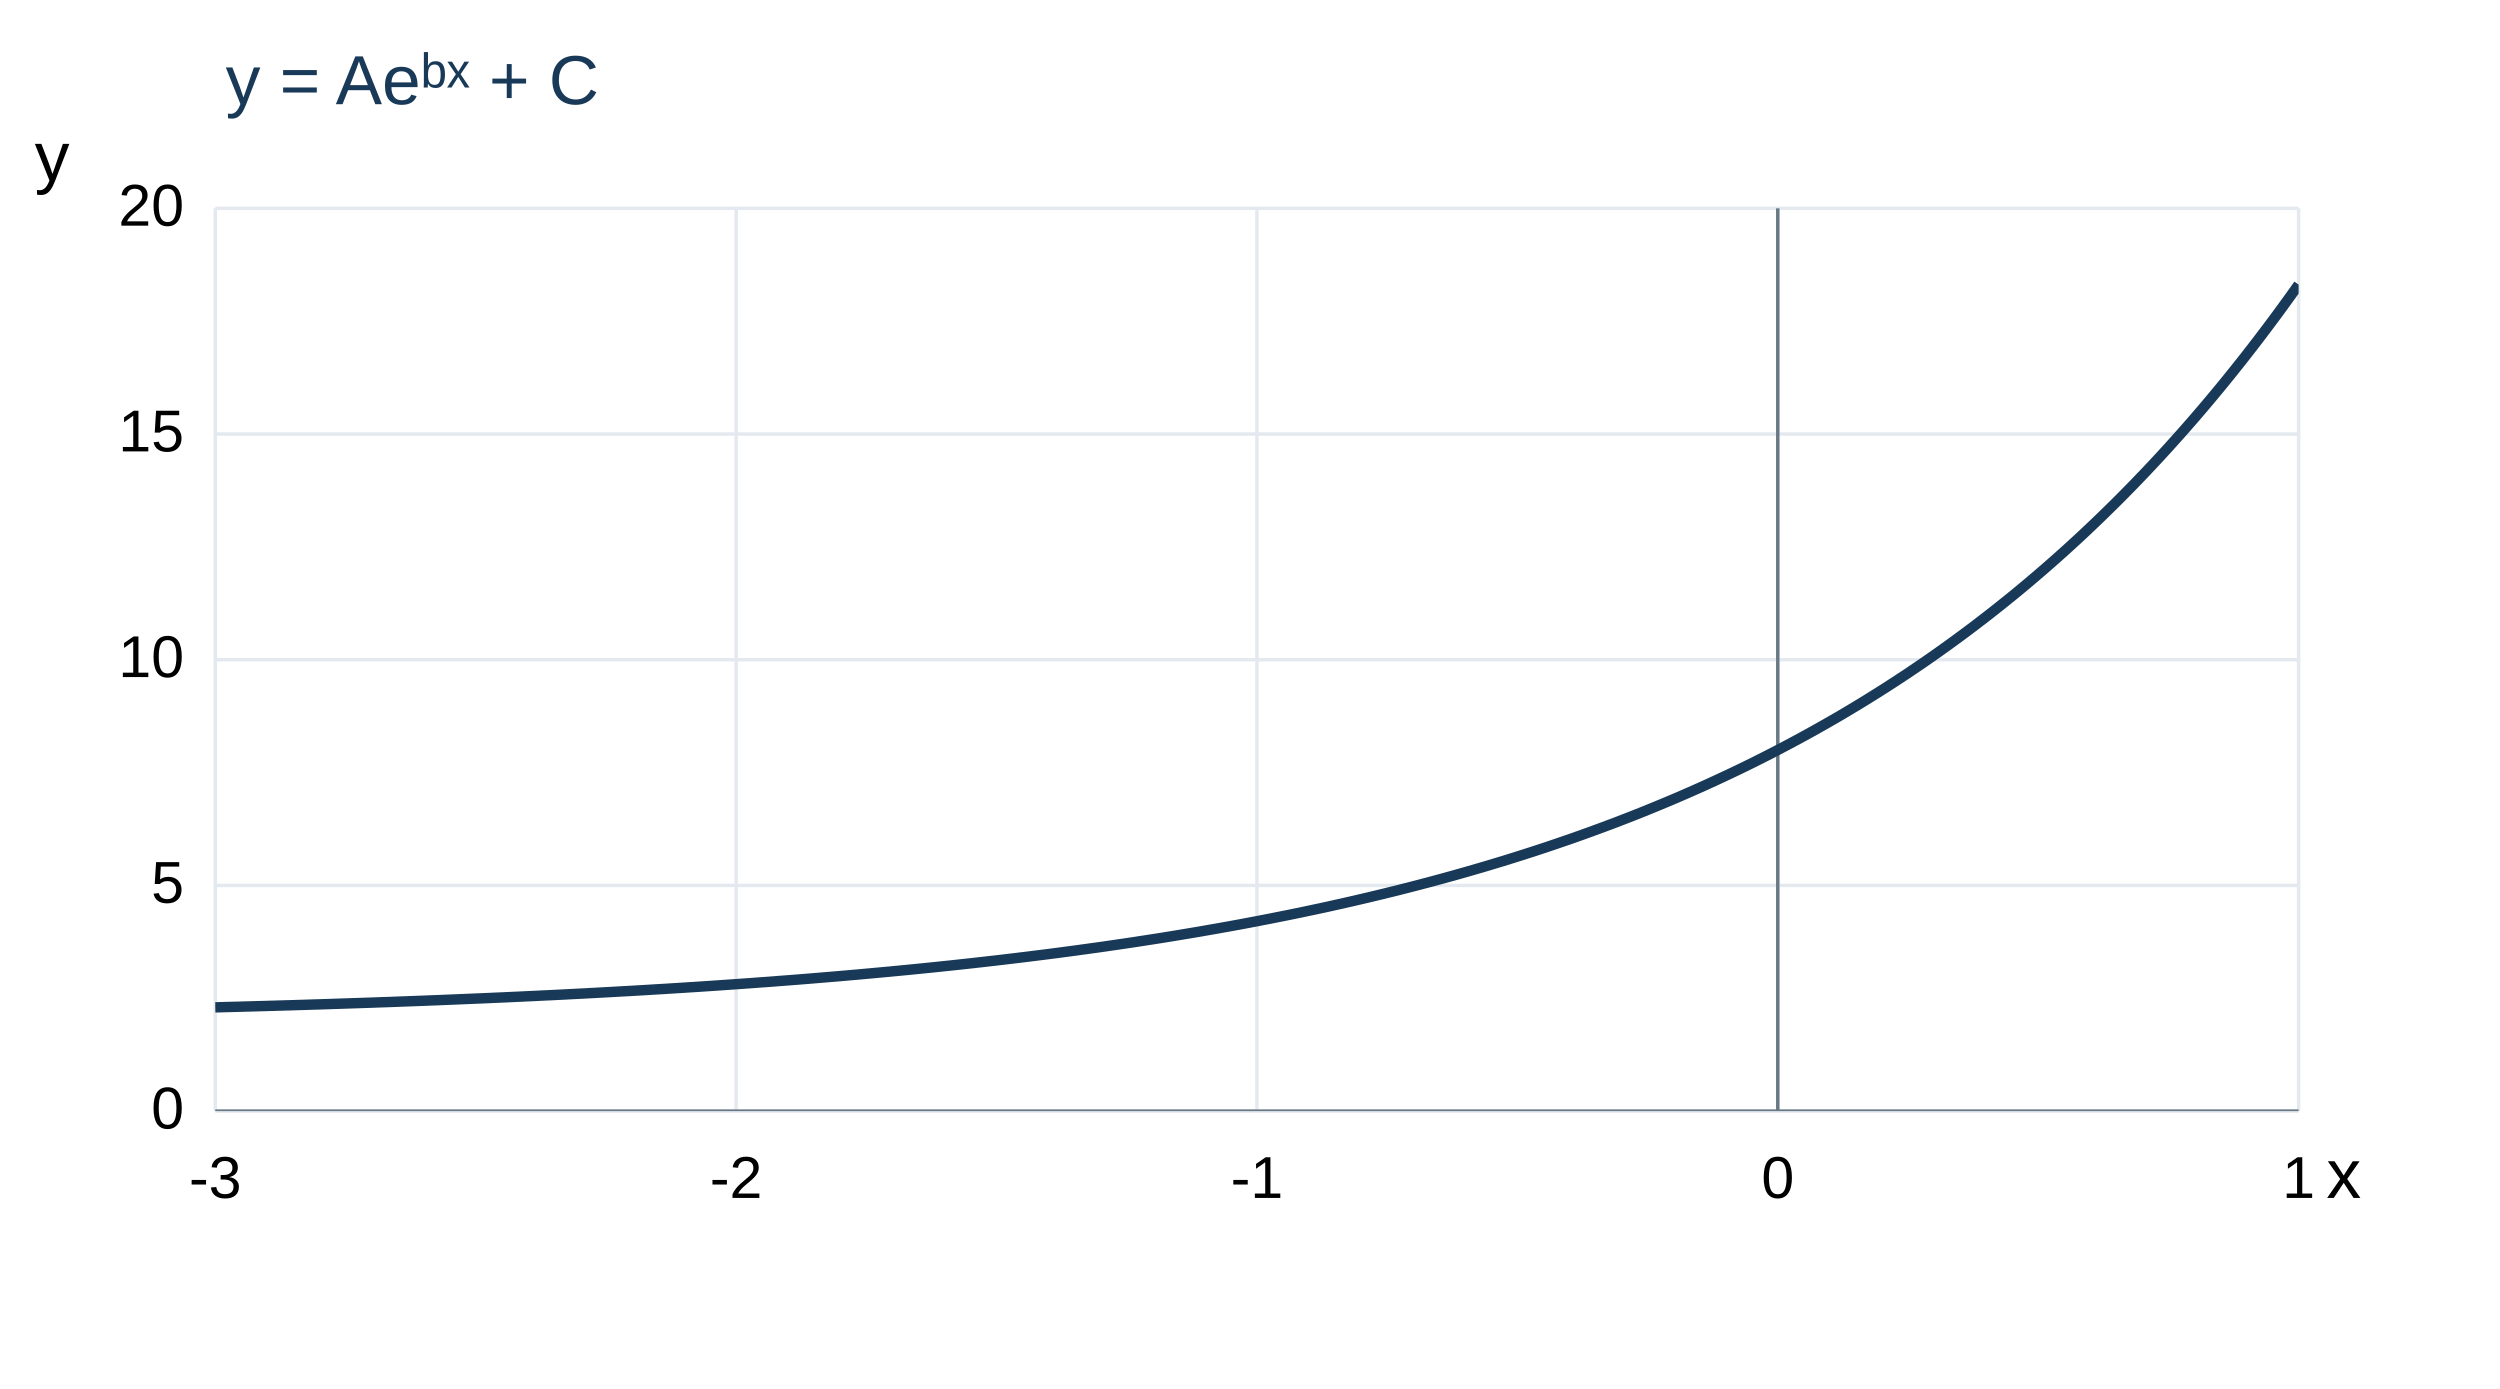
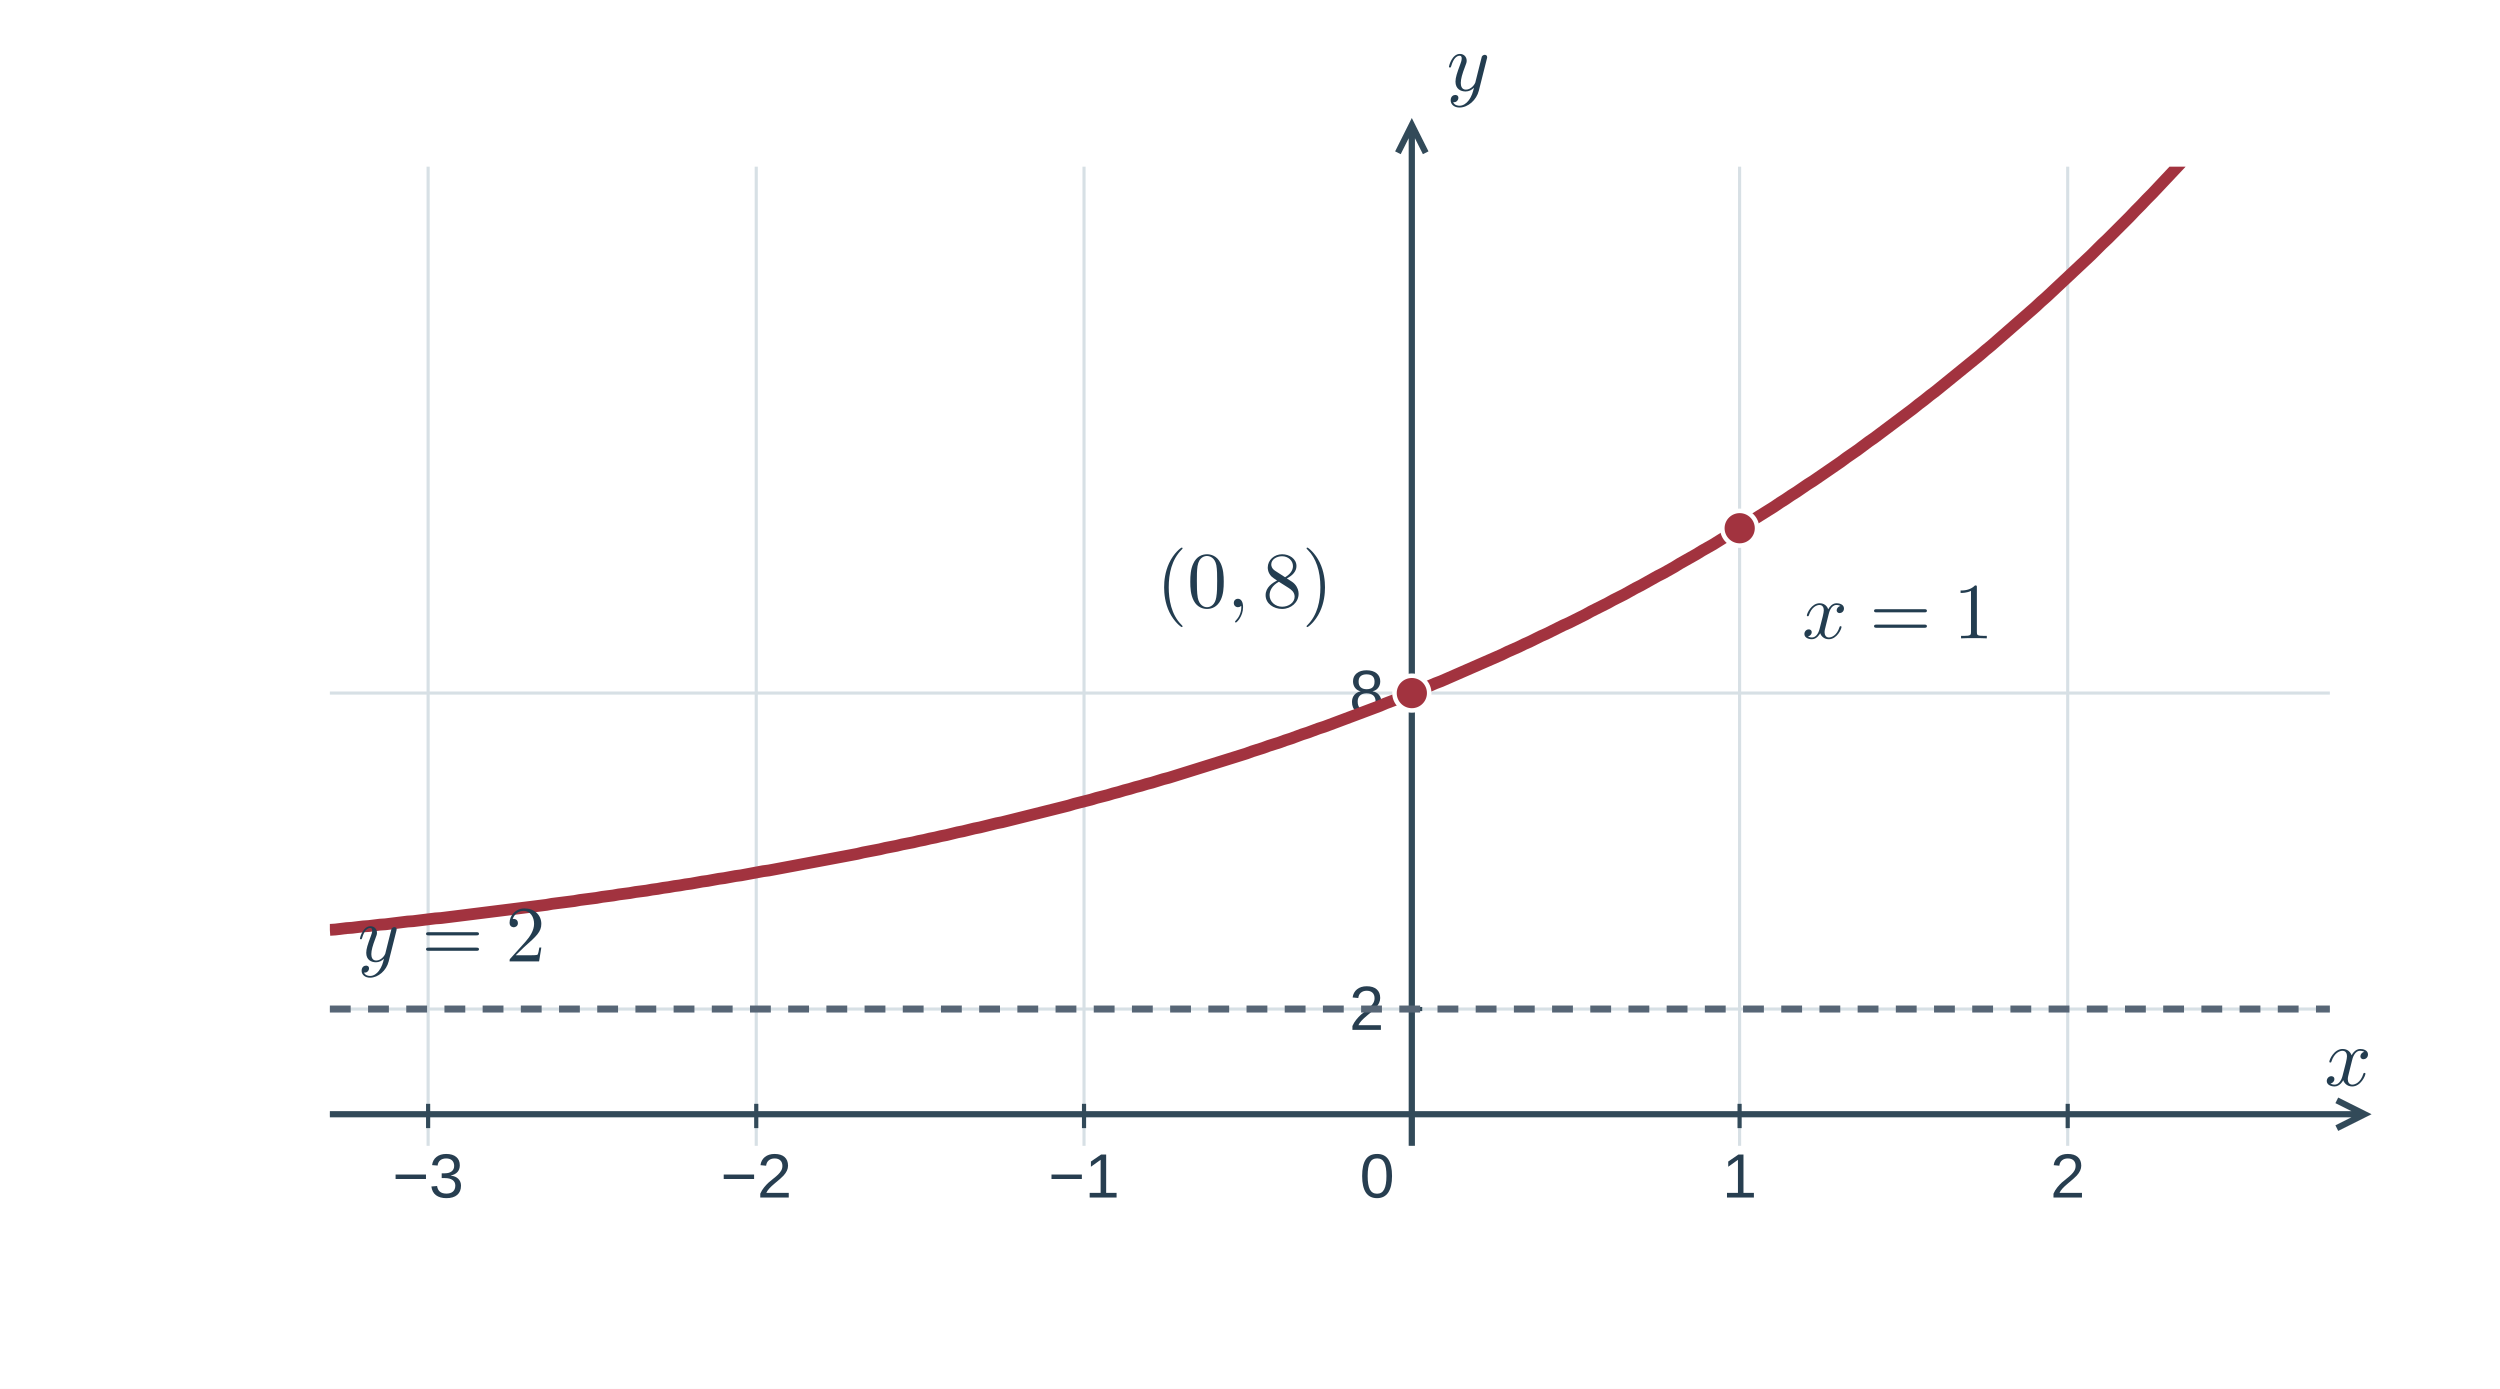
- <svg xmlns="http://www.w3.org/2000/svg" viewBox="0 0 720 400">
+ <svg xmlns="http://www.w3.org/2000/svg" xmlns:xlink="http://www.w3.org/1999/xlink" viewBox="0 0 720 400" role="img">
  <rect width="720" height="400" fill="white" />
  <defs>
    <clipPath id="plot">
-       <rect x="62" y="60" width="600" height="260" />
+       <rect x="95" y="48" width="576" height="282" />
    </clipPath>
  </defs>
-   <path d="M62.0 60 V320 M62 320.0 H662" stroke="#e4e9ef" />
-   <text x="62.0" y="345" text-anchor="middle" font-family="Arial" font-size="17">-3</text>
-   <text x="53" y="325.0" text-anchor="end" font-family="Arial" font-size="17">0</text>
-   <path d="M212.0 60 V320 M62 255.0 H662" stroke="#e4e9ef" />
-   <text x="212.0" y="345" text-anchor="middle" font-family="Arial" font-size="17">-2</text>
-   <text x="53" y="260.0" text-anchor="end" font-family="Arial" font-size="17">5</text>
-   <path d="M362.0 60 V320 M62 190.0 H662" stroke="#e4e9ef" />
-   <text x="362.0" y="345" text-anchor="middle" font-family="Arial" font-size="17">-1</text>
-   <text x="53" y="195.0" text-anchor="end" font-family="Arial" font-size="17">10</text>
-   <path d="M512.0 60 V320 M62 125.0 H662" stroke="#e4e9ef" />
-   <text x="512.0" y="345" text-anchor="middle" font-family="Arial" font-size="17">0</text>
-   <text x="53" y="130.0" text-anchor="end" font-family="Arial" font-size="17">15</text>
-   <path d="M662.0 60 V320 M62 60.0 H662" stroke="#e4e9ef" />
-   <text x="662.0" y="345" text-anchor="middle" font-family="Arial" font-size="17">1</text>
-   <text x="53" y="65.0" text-anchor="end" font-family="Arial" font-size="17">20</text>
+   <path d="M123.3 48V330" stroke="#d7e0e5" stroke-width="0.9" fill="none" />
+   <path d="M217.8 48V330" stroke="#d7e0e5" stroke-width="0.9" fill="none" />
+   <path d="M312.2 48V330" stroke="#d7e0e5" stroke-width="0.9" fill="none" />
+   <path d="M406.6 48V330" stroke="#d7e0e5" stroke-width="0.9" fill="none" />
+   <path d="M501.0 48V330" stroke="#d7e0e5" stroke-width="0.9" fill="none" />
+   <path d="M595.5 48V330" stroke="#d7e0e5" stroke-width="0.9" fill="none" />
+   <path d="M95 320.9H671" stroke="#d7e0e5" stroke-width="0.9" fill="none" />
+   <path d="M95 290.6H671" stroke="#d7e0e5" stroke-width="0.9" fill="none" />
+   <path d="M95 199.6H671" stroke="#d7e0e5" stroke-width="0.9" fill="none" />
+   <path d="M95 320.9H681m-8 -4 8 4 -8 4M406.6 330V36m-4 8 4 -8 4 8" stroke="#324a59" stroke-width="1.8" fill="none" />
+   <path d="M123.3 317.9v7" stroke="#324a59" stroke-width="1.2" fill="none" />
+   <text x="123.3" y="344.9" text-anchor="middle" font-family="Arial, sans-serif" font-size="18" fill="#273e50">−3</text>
+   <path d="M217.8 317.9v7" stroke="#324a59" stroke-width="1.2" fill="none" />
+   <text x="217.8" y="344.9" text-anchor="middle" font-family="Arial, sans-serif" font-size="18" fill="#273e50">−2</text>
+   <path d="M312.2 317.9v7" stroke="#324a59" stroke-width="1.2" fill="none" />
+   <text x="312.2" y="344.9" text-anchor="middle" font-family="Arial, sans-serif" font-size="18" fill="#273e50">−1</text>
+   <path d="M406.6 317.9v7" stroke="#324a59" stroke-width="1.2" fill="none" />
+   <text x="396.6" y="344.9" text-anchor="middle" font-family="Arial, sans-serif" font-size="18" fill="#273e50">0</text>
+   <path d="M501.0 317.9v7" stroke="#324a59" stroke-width="1.2" fill="none" />
+   <text x="501.0" y="344.9" text-anchor="middle" font-family="Arial, sans-serif" font-size="18" fill="#273e50">1</text>
+   <path d="M595.5 317.9v7" stroke="#324a59" stroke-width="1.2" fill="none" />
+   <text x="595.5" y="344.9" text-anchor="middle" font-family="Arial, sans-serif" font-size="18" fill="#273e50">2</text>
+   <path d="M403.6 290.6h6" stroke="#324a59" stroke-width="1.2" fill="none" />
+   <text x="398.6" y="296.6" text-anchor="end" font-family="Arial, sans-serif" font-size="18" fill="#273e50">2</text>
+   <path d="M403.6 199.6h6" stroke="#324a59" stroke-width="1.2" fill="none" />
+   <text x="398.6" y="205.6" text-anchor="end" font-family="Arial, sans-serif" font-size="18" fill="#273e50">8</text>
+   <svg x="669.4" y="302.1" width="12.6" height="10.8" viewBox="76.712 58.361 5.25 4.513" fill="#233d50">
+     <defs>
+       <path id="m30-g2-120" d="M3.328-3.009C3.387-3.268 3.616-4.184 4.314-4.184C4.364-4.184 4.603-4.184 4.812-4.055C4.533-4.005 4.334-3.756 4.334-3.517C4.334-3.357 4.443-3.168 4.712-3.168C4.932-3.168 5.25-3.347 5.25-3.746C5.25-4.264 4.663-4.403 4.324-4.403C3.746-4.403 3.397-3.875 3.278-3.646C3.029-4.304 2.491-4.403 2.202-4.403C1.166-4.403 .598-3.118 .598-2.869C.598-2.77 .697-2.77 .717-2.77C.797-2.77 .827-2.79 .847-2.879C1.186-3.935 1.843-4.184 2.182-4.184C2.371-4.184 2.72-4.095 2.72-3.517C2.72-3.208 2.55-2.54 2.182-1.146C2.022-.528 1.674-.11 1.235-.11C1.176-.11 .946-.11 .737-.239C.986-.289 1.205-.498 1.205-.777C1.205-1.046 .986-1.126 .837-1.126C.538-1.126 .289-.867 .289-.548C.289-.09 .787 .11 1.225 .11C1.883 .11 2.242-.588 2.271-.648C2.391-.279 2.75 .11 3.347 .11C4.374 .11 4.941-1.176 4.941-1.425C4.941-1.524 4.852-1.524 4.822-1.524C4.732-1.524 4.712-1.484 4.692-1.415C4.364-.349 3.686-.11 3.367-.11C2.979-.11 2.819-.428 2.819-.767C2.819-.986 2.879-1.205 2.989-1.644L3.328-3.009Z" />
+     </defs>
+     <g id="m30-page1">
+       <use x="76.712" y="62.765" xlink:href="#m30-g2-120" />
+     </g>
+   </svg>
+   <svg x="416.6" y="15.5" width="11.7" height="15.5" viewBox="76.712 58.361 4.882 6.446" fill="#233d50">
+     <defs>
+       <path id="m31-g2-121" d="M4.842-3.796C4.882-3.935 4.882-3.955 4.882-4.025C4.882-4.204 4.742-4.294 4.593-4.294C4.493-4.294 4.334-4.234 4.244-4.085C4.224-4.035 4.144-3.726 4.105-3.547C4.035-3.288 3.965-3.019 3.905-2.75L3.457-.956C3.417-.807 2.989-.11 2.331-.11C1.823-.11 1.714-.548 1.714-.917C1.714-1.375 1.883-1.993 2.222-2.869C2.381-3.278 2.421-3.387 2.421-3.587C2.421-4.035 2.102-4.403 1.604-4.403C.658-4.403 .289-2.959 .289-2.869C.289-2.77 .389-2.77 .408-2.77C.508-2.77 .518-2.79 .568-2.949C.837-3.885 1.235-4.184 1.574-4.184C1.654-4.184 1.823-4.184 1.823-3.866C1.823-3.616 1.724-3.357 1.654-3.168C1.255-2.112 1.076-1.544 1.076-1.076C1.076-.189 1.704 .11 2.291 .11C2.68 .11 3.019-.06 3.298-.339C3.168 .179 3.049 .667 2.65 1.196C2.391 1.534 2.012 1.823 1.554 1.823C1.415 1.823 .966 1.793 .797 1.405C.956 1.405 1.086 1.405 1.225 1.285C1.325 1.196 1.425 1.066 1.425 .877C1.425 .568 1.156 .528 1.056 .528C.827 .528 .498 .687 .498 1.176C.498 1.674 .936 2.042 1.554 2.042C2.58 2.042 3.606 1.136 3.885 .01L4.842-3.796Z" />
+     </defs>
+     <g id="m31-page2">
+       <use x="76.712" y="62.765" xlink:href="#m31-g2-121" />
+     </g>
+   </svg>
  <g clip-path="url(#plot)">
-     <path d="M62 320.0 H662 M512.0 320 V60" stroke="#687985" />
-     <polyline points="62.00,290.12 63.20,290.09 64.40,290.05 65.60,290.02 66.80,289.99 68.00,289.96 69.20,289.93 70.40,289.89 71.60,289.86 72.80,289.83 74.00,289.79 75.20,289.76 76.40,289.73 77.60,289.69 78.80,289.66 80.00,289.62 81.20,289.59 82.40,289.55 83.60,289.52 84.80,289.48 86.00,289.44 87.20,289.41 88.40,289.37 89.60,289.33 90.80,289.29 92.00,289.26 93.20,289.22 94.40,289.18 95.60,289.14 96.80,289.10 98.00,289.06 99.20,289.02 100.40,288.98 101.60,288.94 102.80,288.90 104.00,288.86 105.20,288.82 106.40,288.78 107.60,288.74 108.80,288.69 110.00,288.65 111.20,288.61 112.40,288.57 113.60,288.52 114.80,288.48 116.00,288.43 117.20,288.39 118.40,288.34 119.60,288.30 120.80,288.25 122.00,288.21 123.20,288.16 124.40,288.11 125.60,288.07 126.80,288.02 128.00,287.97 129.20,287.92 130.40,287.87 131.60,287.82 132.80,287.77 134.00,287.72 135.20,287.67 136.40,287.62 137.60,287.57 138.80,287.52 140.00,287.47 141.20,287.42 142.40,287.36 143.60,287.31 144.80,287.26 146.00,287.20 147.20,287.15 148.40,287.09 149.60,287.04 150.80,286.98 152.00,286.92 153.20,286.87 154.40,286.81 155.60,286.75 156.80,286.69 158.00,286.64 159.20,286.58 160.40,286.52 161.60,286.46 162.80,286.40 164.00,286.33 165.20,286.27 166.40,286.21 167.60,286.15 168.80,286.09 170.00,286.02 171.20,285.96 172.40,285.89 173.60,285.83 174.80,285.76 176.00,285.70 177.20,285.63 178.40,285.56 179.60,285.49 180.80,285.43 182.00,285.36 183.20,285.29 184.40,285.22 185.60,285.15 186.80,285.08 188.00,285.00 189.20,284.93 190.40,284.86 191.60,284.79 192.80,284.71 194.00,284.64 195.20,284.56 196.40,284.49 197.60,284.41 198.80,284.33 200.00,284.26 201.20,284.18 202.40,284.10 203.60,284.02 204.80,283.94 206.00,283.86 207.20,283.78 208.40,283.69 209.60,283.61 210.80,283.53 212.00,283.44 213.20,283.36 214.40,283.27 215.60,283.19 216.80,283.10 218.00,283.01 219.20,282.92 220.40,282.84 221.60,282.75 222.80,282.66 224.00,282.56 225.20,282.47 226.40,282.38 227.60,282.29 228.80,282.19 230.00,282.10 231.20,282.00 232.40,281.91 233.60,281.81 234.80,281.71 236.00,281.61 237.20,281.51 238.40,281.41 239.60,281.31 240.80,281.21 242.00,281.11 243.20,281.00 244.40,280.90 245.60,280.79 246.80,280.69 248.00,280.58 249.20,280.47 250.40,280.36 251.60,280.25 252.80,280.14 254.00,280.03 255.20,279.92 256.40,279.81 257.60,279.69 258.80,279.58 260.00,279.46 261.20,279.35 262.40,279.23 263.60,279.11 264.80,278.99 266.00,278.87 267.20,278.75 268.40,278.63 269.60,278.50 270.80,278.38 272.00,278.25 273.20,278.13 274.40,278.00 275.60,277.87 276.80,277.74 278.00,277.61 279.20,277.48 280.40,277.35 281.60,277.21 282.80,277.08 284.00,276.94 285.20,276.80 286.40,276.67 287.60,276.53 288.80,276.39 290.00,276.24 291.20,276.10 292.40,275.96 293.60,275.81 294.80,275.67 296.00,275.52 297.20,275.37 298.40,275.22 299.60,275.07 300.80,274.92 302.00,274.77 303.20,274.61 304.40,274.46 305.60,274.30 306.80,274.14 308.00,273.98 309.20,273.82 310.40,273.66 311.60,273.49 312.80,273.33 314.00,273.16 315.20,273.00 316.40,272.83 317.60,272.66 318.80,272.49 320.00,272.31 321.20,272.14 322.40,271.96 323.60,271.79 324.80,271.61 326.00,271.43 327.20,271.25 328.40,271.06 329.60,270.88 330.80,270.69 332.00,270.51 333.20,270.32 334.40,270.13 335.60,269.94 336.80,269.74 338.00,269.55 339.20,269.35 340.40,269.15 341.60,268.95 342.80,268.75 344.00,268.55 345.20,268.35 346.40,268.14 347.60,267.93 348.80,267.72 350.00,267.51 351.20,267.30 352.40,267.08 353.60,266.87 354.80,266.65 356.00,266.43 357.20,266.21 358.40,265.99 359.60,265.76 360.80,265.53 362.00,265.31 363.20,265.07 364.40,264.84 365.60,264.61 366.80,264.37 368.00,264.13 369.20,263.89 370.40,263.65 371.60,263.41 372.80,263.16 374.00,262.92 375.20,262.67 376.40,262.41 377.60,262.16 378.80,261.90 380.00,261.65 381.20,261.39 382.40,261.13 383.60,260.86 384.80,260.59 386.00,260.33 387.20,260.06 388.40,259.78 389.60,259.51 390.80,259.23 392.00,258.95 393.20,258.67 394.40,258.39 395.60,258.10 396.80,257.81 398.00,257.52 399.20,257.23 400.40,256.93 401.60,256.64 402.80,256.34 404.00,256.03 405.20,255.73 406.40,255.42 407.60,255.11 408.80,254.80 410.00,254.48 411.20,254.17 412.40,253.85 413.60,253.52 414.80,253.20 416.00,252.87 417.20,252.54 418.40,252.21 419.60,251.87 420.80,251.53 422.00,251.19 423.20,250.85 424.40,250.50 425.60,250.15 426.80,249.80 428.00,249.45 429.20,249.09 430.40,248.73 431.60,248.36 432.80,248.00 434.00,247.63 435.20,247.25 436.40,246.88 437.60,246.50 438.80,246.12 440.00,245.73 441.20,245.35 442.40,244.96 443.60,244.56 444.80,244.17 446.00,243.77 447.20,243.36 448.40,242.95 449.60,242.54 450.80,242.13 452.00,241.72 453.20,241.30 454.40,240.87 455.60,240.45 456.80,240.01 458.00,239.58 459.20,239.14 460.40,238.70 461.60,238.26 462.80,237.81 464.00,237.36 465.20,236.91 466.40,236.45 467.60,235.98 468.80,235.52 470.00,235.05 471.20,234.58 472.40,234.10 473.60,233.62 474.80,233.13 476.00,232.64 477.20,232.15 478.40,231.65 479.60,231.15 480.80,230.65 482.00,230.14 483.20,229.63 484.40,229.11 485.60,228.59 486.80,228.06 488.00,227.53 489.20,227.00 490.40,226.46 491.60,225.92 492.80,225.37 494.00,224.82 495.20,224.26 496.40,223.70 497.60,223.14 498.80,222.57 500.00,222.00 501.20,221.42 502.40,220.84 503.60,220.25 504.80,219.66 506.00,219.06 507.20,218.46 508.40,217.85 509.60,217.24 510.80,216.62 512.00,216.00 513.20,215.37 514.40,214.74 515.60,214.11 516.80,213.46 518.00,212.82 519.20,212.16 520.40,211.51 521.60,210.84 522.80,210.18 524.00,209.50 525.20,208.82 526.40,208.14 527.60,207.45 528.80,206.76 530.00,206.06 531.20,205.35 532.40,204.64 533.60,203.92 534.80,203.20 536.00,202.47 537.20,201.73 538.40,200.99 539.60,200.24 540.80,199.49 542.00,198.73 543.20,197.97 544.40,197.19 545.60,196.42 546.80,195.63 548.00,194.84 549.20,194.05 550.40,193.24 551.60,192.43 552.80,191.62 554.00,190.80 555.20,189.97 556.40,189.13 557.60,188.29 558.80,187.44 560.00,186.58 561.20,185.72 562.40,184.85 563.60,183.97 564.80,183.09 566.00,182.20 567.20,181.30 568.40,180.40 569.60,179.48 570.80,178.56 572.00,177.64 573.20,176.70 574.40,175.76 575.60,174.81 576.80,173.85 578.00,172.89 579.20,171.92 580.40,170.94 581.60,169.95 582.80,168.95 584.00,167.95 585.20,166.93 586.40,165.91 587.60,164.88 588.80,163.85 590.00,162.80 591.20,161.75 592.40,160.69 593.60,159.61 594.80,158.54 596.00,157.45 597.20,156.35 598.40,155.25 599.60,154.13 600.80,153.01 602.00,151.87 603.20,150.73 604.40,149.58 605.60,148.42 606.80,147.25 608.00,146.07 609.20,144.89 610.40,143.69 611.60,142.48 612.80,141.26 614.00,140.04 615.20,138.80 616.40,137.55 617.60,136.30 618.80,135.03 620.00,133.75 621.20,132.47 622.40,131.17 623.60,129.86 624.80,128.54 626.00,127.21 627.20,125.87 628.40,124.52 629.60,123.16 630.80,121.79 632.00,120.41 633.20,119.01 634.40,117.61 635.60,116.19 636.80,114.76 638.00,113.32 639.20,111.87 640.40,110.41 641.60,108.93 642.80,107.45 644.00,105.95 645.20,104.44 646.40,102.92 647.60,101.38 648.80,99.83 650.00,98.28 651.20,96.70 652.40,95.12 653.60,93.52 654.80,91.91 656.00,90.29 657.20,88.65 658.40,87.00 659.60,85.34 660.80,83.66 662.00,81.97" fill="none" stroke="#183957" stroke-width="3" />
+     <path d="M95 290.6H671" stroke="#576676" stroke-width="2" fill="none" stroke-dasharray="6 5" />
+     <path d="M95.0 267.8 L96.6 267.7 L98.2 267.5 L99.8 267.3 L101.4 267.2 L103.0 267.0 L104.6 266.8 L106.2 266.7 L107.8 266.5 L109.4 266.3 L111.0 266.2 L112.6 266.0 L114.2 265.8 L115.8 265.6 L117.4 265.4 L119.0 265.3 L120.6 265.1 L122.2 264.9 L123.8 264.7 L125.4 264.5 L127.0 264.4 L128.6 264.2 L130.2 264.0 L131.8 263.8 L133.4 263.6 L135.0 263.4 L136.6 263.2 L138.2 263.0 L139.8 262.8 L141.4 262.6 L143.0 262.4 L144.6 262.2 L146.2 262.0 L147.8 261.8 L149.4 261.6 L151.0 261.4 L152.6 261.2 L154.2 261.0 L155.8 260.8 L157.4 260.6 L159.0 260.3 L160.6 260.1 L162.2 259.9 L163.8 259.7 L165.4 259.5 L167.0 259.2 L168.6 259.0 L170.2 258.8 L171.8 258.6 L173.4 258.3 L175.0 258.1 L176.6 257.9 L178.2 257.6 L179.8 257.4 L181.4 257.2 L183.0 256.9 L184.6 256.7 L186.2 256.5 L187.8 256.2 L189.4 256.0 L191.0 255.7 L192.6 255.5 L194.2 255.2 L195.8 255.0 L197.4 254.7 L199.0 254.5 L200.6 254.2 L202.2 253.9 L203.8 253.7 L205.4 253.4 L207.0 253.1 L208.6 252.9 L210.2 252.6 L211.8 252.3 L213.4 252.1 L215.0 251.8 L216.6 251.5 L218.2 251.2 L219.8 250.9 L221.4 250.7 L223.0 250.4 L224.6 250.1 L226.2 249.8 L227.8 249.5 L229.4 249.2 L231.0 248.9 L232.6 248.6 L234.2 248.3 L235.8 248.0 L237.4 247.7 L239.0 247.4 L240.6 247.1 L242.2 246.8 L243.8 246.5 L245.4 246.2 L247.0 245.9 L248.6 245.5 L250.2 245.2 L251.8 244.9 L253.4 244.6 L255.0 244.2 L256.6 243.9 L258.2 243.6 L259.8 243.2 L261.4 242.9 L263.0 242.6 L264.6 242.2 L266.2 241.9 L267.8 241.5 L269.4 241.2 L271.0 240.8 L272.6 240.5 L274.2 240.1 L275.8 239.7 L277.4 239.4 L279.0 239.0 L280.6 238.6 L282.2 238.3 L283.8 237.9 L285.4 237.5 L287.0 237.1 L288.6 236.8 L290.2 236.4 L291.8 236.0 L293.4 235.6 L295.0 235.2 L296.6 234.8 L298.2 234.4 L299.8 234.0 L301.4 233.6 L303.0 233.2 L304.6 232.8 L306.2 232.4 L307.8 232.0 L309.4 231.5 L311.0 231.1 L312.6 230.7 L314.2 230.3 L315.8 229.8 L317.4 229.4 L319.0 229.0 L320.6 228.5 L322.2 228.1 L323.8 227.6 L325.4 227.2 L327.0 226.7 L328.6 226.3 L330.2 225.8 L331.8 225.4 L333.4 224.9 L335.0 224.4 L336.6 224.0 L338.2 223.5 L339.8 223.0 L341.4 222.5 L343.0 222.0 L344.6 221.5 L346.2 221.0 L347.8 220.5 L349.4 220.0 L351.0 219.5 L352.6 219.0 L354.2 218.5 L355.8 218.0 L357.4 217.5 L359.0 217.0 L360.6 216.4 L362.2 215.9 L363.8 215.4 L365.4 214.8 L367.0 214.3 L368.6 213.8 L370.2 213.2 L371.8 212.7 L373.4 212.1 L375.0 211.5 L376.6 211.0 L378.2 210.4 L379.8 209.8 L381.4 209.3 L383.0 208.7 L384.6 208.1 L386.2 207.5 L387.8 206.9 L389.4 206.3 L391.0 205.7 L392.6 205.1 L394.2 204.5 L395.8 203.9 L397.4 203.3 L399.0 202.6 L400.6 202.0 L402.2 201.4 L403.8 200.7 L405.4 200.1 L407.0 199.5 L408.6 198.8 L410.2 198.1 L411.8 197.5 L413.4 196.8 L415.0 196.2 L416.6 195.5 L418.2 194.8 L419.8 194.1 L421.4 193.4 L423.0 192.7 L424.6 192.0 L426.2 191.3 L427.8 190.6 L429.4 189.9 L431.0 189.2 L432.6 188.5 L434.2 187.7 L435.8 187.0 L437.4 186.3 L439.0 185.5 L440.6 184.8 L442.2 184.0 L443.8 183.2 L445.4 182.5 L447.0 181.7 L448.6 180.9 L450.2 180.1 L451.8 179.4 L453.4 178.6 L455.0 177.8 L456.6 177.0 L458.2 176.1 L459.8 175.3 L461.4 174.5 L463.0 173.7 L464.6 172.8 L466.2 172.0 L467.8 171.2 L469.4 170.3 L471.0 169.4 L472.6 168.6 L474.2 167.7 L475.8 166.8 L477.4 165.9 L479.0 165.1 L480.6 164.2 L482.2 163.3 L483.8 162.3 L485.4 161.4 L487.0 160.5 L488.6 159.6 L490.2 158.6 L491.8 157.7 L493.4 156.8 L495.0 155.8 L496.6 154.8 L498.2 153.9 L499.8 152.9 L501.4 151.9 L503.0 150.9 L504.6 149.9 L506.2 148.9 L507.8 147.9 L509.4 146.9 L511.0 145.9 L512.6 144.8 L514.2 143.8 L515.8 142.7 L517.4 141.7 L519.0 140.6 L520.6 139.5 L522.2 138.5 L523.8 137.4 L525.4 136.3 L527.0 135.2 L528.6 134.1 L530.2 133.0 L531.8 131.8 L533.4 130.7 L535.0 129.6 L536.6 128.4 L538.2 127.2 L539.8 126.1 L541.4 124.9 L543.0 123.7 L544.6 122.5 L546.2 121.3 L547.8 120.1 L549.4 118.9 L551.0 117.7 L552.6 116.4 L554.2 115.2 L555.8 113.9 L557.4 112.7 L559.0 111.4 L560.6 110.1 L562.2 108.8 L563.8 107.5 L565.4 106.2 L567.0 104.9 L568.6 103.6 L570.2 102.3 L571.8 100.9 L573.4 99.6 L575.0 98.2 L576.6 96.8 L578.2 95.4 L579.8 94.0 L581.4 92.6 L583.0 91.2 L584.6 89.8 L586.2 88.4 L587.8 86.9 L589.4 85.5 L591.0 84.0 L592.6 82.5 L594.2 81.0 L595.8 79.5 L597.4 78.0 L599.0 76.5 L600.6 75.0 L602.2 73.5 L603.8 71.9 L605.4 70.3 L607.0 68.8 L608.6 67.2 L610.2 65.6 L611.8 64.0 L613.4 62.4 L615.0 60.7 L616.6 59.1 L618.2 57.4 L619.8 55.8 L621.4 54.1 L623.0 52.4 L624.6 50.7 L626.2 49.0 L627.8 47.3 L629.4 45.5 L631.0 43.8 L632.6 42.0 L634.2 40.2 L635.8 38.5 L637.4 36.7 L639.0 34.8 L640.6 33.0 L642.2 31.2 L643.8 29.3 L645.4 27.5 L647.0 25.6 L648.6 23.7 L650.2 21.8 L651.8 19.9 L653.4 17.9 L655.0 16.0 L656.6 14.0 L658.2 12.0 L659.8 10.0 L661.4 8.0 L663.0 6.0 L664.6 4.0 L666.2 1.9 L667.8 -0.1 L669.4 -2.2 L671.0 -4.3" stroke="#a2333f" stroke-width="3.4" fill="none" />
  </g>
-   <text x="65" y="30" font-family="Arial" font-size="20" fill="#183957">y = Aeᵇˣ + C</text>
-   <text x="670" y="345" font-family="Arial" font-size="20">x</text>
-   <text x="10" y="52" font-family="Arial" font-size="20">y</text>
+   <circle cx="406.61" cy="199.61" r="5" fill="#a2333f" stroke="white" stroke-width="1.3" />
+   <circle cx="501.03" cy="152.13" r="5" fill="#a2333f" stroke="white" stroke-width="1.3" />
+   <svg x="333.0" y="157.7" width="48.6" height="22.9" viewBox="76.712 55.293 21.144 9.963" fill="#233d50">
+     <defs>
+       <path id="m38-g2-59" d="M2.022-.01C2.022-.667 1.773-1.056 1.385-1.056C1.056-1.056 .857-.807 .857-.528C.857-.259 1.056 0 1.385 0C1.504 0 1.634-.04 1.733-.13C1.763-.149 1.773-.159 1.783-.159S1.803-.149 1.803-.01C1.803 .727 1.455 1.325 1.126 1.654C1.016 1.763 1.016 1.783 1.016 1.813C1.016 1.883 1.066 1.923 1.116 1.923C1.225 1.923 2.022 1.156 2.022-.01Z" />
+       <path id="m38-g4-40" d="M3.298 2.391C3.298 2.361 3.298 2.341 3.128 2.172C1.883 .917 1.564-.966 1.564-2.491C1.564-4.224 1.943-5.958 3.168-7.203C3.298-7.323 3.298-7.342 3.298-7.372C3.298-7.442 3.258-7.472 3.198-7.472C3.098-7.472 2.202-6.795 1.614-5.529C1.106-4.433 .986-3.328 .986-2.491C.986-1.714 1.096-.508 1.644 .618C2.242 1.843 3.098 2.491 3.198 2.491C3.258 2.491 3.298 2.461 3.298 2.391Z" />
+       <path id="m38-g4-41" d="M2.879-2.491C2.879-3.268 2.77-4.473 2.222-5.599C1.624-6.824 .767-7.472 .667-7.472C.608-7.472 .568-7.432 .568-7.372C.568-7.342 .568-7.323 .757-7.143C1.733-6.157 2.301-4.573 2.301-2.491C2.301-.787 1.933 .966 .697 2.222C.568 2.341 .568 2.361 .568 2.391C.568 2.451 .608 2.491 .667 2.491C.767 2.491 1.664 1.813 2.252 .548C2.76-.548 2.879-1.654 2.879-2.491Z" />
+       <path id="m38-g4-48" d="M4.583-3.188C4.583-3.985 4.533-4.782 4.184-5.519C3.726-6.476 2.909-6.635 2.491-6.635C1.893-6.635 1.166-6.376 .757-5.45C.438-4.762 .389-3.985 .389-3.188C.389-2.441 .428-1.544 .837-.787C1.265 .02 1.993 .219 2.481 .219C3.019 .219 3.776 .01 4.214-.936C4.533-1.624 4.583-2.401 4.583-3.188ZM2.481 0C2.092 0 1.504-.249 1.325-1.205C1.215-1.803 1.215-2.72 1.215-3.308C1.215-3.945 1.215-4.603 1.295-5.141C1.484-6.326 2.232-6.416 2.481-6.416C2.809-6.416 3.467-6.237 3.656-5.25C3.756-4.692 3.756-3.935 3.756-3.308C3.756-2.56 3.756-1.883 3.646-1.245C3.497-.299 2.929 0 2.481 0Z" />
+       <path id="m38-g4-56" d="M1.624-4.553C1.166-4.852 1.126-5.191 1.126-5.36C1.126-5.968 1.773-6.386 2.481-6.386C3.208-6.386 3.846-5.868 3.846-5.151C3.846-4.583 3.457-4.105 2.859-3.756L1.624-4.553ZM3.078-3.606C3.796-3.975 4.284-4.493 4.284-5.151C4.284-6.067 3.397-6.635 2.491-6.635C1.494-6.635 .687-5.898 .687-4.971C.687-4.792 .707-4.344 1.126-3.875C1.235-3.756 1.604-3.507 1.853-3.337C1.275-3.049 .418-2.491 .418-1.504C.418-.448 1.435 .219 2.481 .219C3.606 .219 4.553-.608 4.553-1.674C4.553-2.032 4.443-2.481 4.065-2.899C3.875-3.108 3.716-3.208 3.078-3.606ZM2.082-3.188L3.308-2.411C3.587-2.222 4.055-1.923 4.055-1.315C4.055-.578 3.308-.06 2.491-.06C1.634-.06 .917-.677 .917-1.504C.917-2.082 1.235-2.72 2.082-3.188Z" />
+     </defs>
+     <g id="m38-page3">
+       <use x="76.712" y="62.765" xlink:href="#m38-g4-40" />
+       <use x="80.587" y="62.765" xlink:href="#m38-g4-48" />
+       <use x="85.568" y="62.765" xlink:href="#m38-g2-59" />
+       <use x="89.996" y="62.765" xlink:href="#m38-g4-56" />
+       <use x="94.977" y="62.765" xlink:href="#m38-g4-41" />
+     </g>
+   </svg>
+   <svg x="519.0" y="168.6" width="53.2" height="15.5" viewBox="76.712 56.13 23.152 6.745" fill="#233d50">
+     <defs>
+       <path id="m39-g4-49" d="M2.929-6.376C2.929-6.615 2.929-6.635 2.7-6.635C2.082-5.998 1.205-5.998 .887-5.998V-5.689C1.086-5.689 1.674-5.689 2.192-5.948V-.787C2.192-.428 2.162-.309 1.265-.309H.946V0C1.295-.03 2.162-.03 2.56-.03S3.826-.03 4.174 0V-.309H3.856C2.959-.309 2.929-.418 2.929-.787V-6.376Z" />
+       <path id="m39-g4-61" d="M6.844-3.258C6.994-3.258 7.183-3.258 7.183-3.457S6.994-3.656 6.854-3.656H.887C.747-3.656 .558-3.656 .558-3.457S.747-3.258 .897-3.258H6.844ZM6.854-1.325C6.994-1.325 7.183-1.325 7.183-1.524S6.994-1.724 6.844-1.724H.897C.747-1.724 .558-1.724 .558-1.524S.747-1.325 .887-1.325H6.854Z" />
+       <path id="m39-g2-120" d="M3.328-3.009C3.387-3.268 3.616-4.184 4.314-4.184C4.364-4.184 4.603-4.184 4.812-4.055C4.533-4.005 4.334-3.756 4.334-3.517C4.334-3.357 4.443-3.168 4.712-3.168C4.932-3.168 5.25-3.347 5.25-3.746C5.25-4.264 4.663-4.403 4.324-4.403C3.746-4.403 3.397-3.875 3.278-3.646C3.029-4.304 2.491-4.403 2.202-4.403C1.166-4.403 .598-3.118 .598-2.869C.598-2.77 .697-2.77 .717-2.77C.797-2.77 .827-2.79 .847-2.879C1.186-3.935 1.843-4.184 2.182-4.184C2.371-4.184 2.72-4.095 2.72-3.517C2.72-3.208 2.55-2.54 2.182-1.146C2.022-.528 1.674-.11 1.235-.11C1.176-.11 .946-.11 .737-.239C.986-.289 1.205-.498 1.205-.777C1.205-1.046 .986-1.126 .837-1.126C.538-1.126 .289-.867 .289-.548C.289-.09 .787 .11 1.225 .11C1.883 .11 2.242-.588 2.271-.648C2.391-.279 2.75 .11 3.347 .11C4.374 .11 4.941-1.176 4.941-1.425C4.941-1.524 4.852-1.524 4.822-1.524C4.732-1.524 4.712-1.484 4.692-1.415C4.364-.349 3.686-.11 3.367-.11C2.979-.11 2.819-.428 2.819-.767C2.819-.986 2.879-1.205 2.989-1.644L3.328-3.009Z" />
+     </defs>
+     <g id="m39-page23">
+       <use x="76.712" y="62.765" xlink:href="#m39-g2-120" />
+       <use x="85.174" y="62.765" xlink:href="#m39-g4-61" />
+       <use x="95.69" y="62.765" xlink:href="#m39-g4-49" />
+     </g>
+   </svg>
+   <svg x="103.0" y="261.6" width="52.9" height="20.0" viewBox="76.712 56.13 22.999 8.677" fill="#233d50">
+     <defs>
+       <path id="m40-g4-50" d="M1.265-.767L2.321-1.793C3.875-3.168 4.473-3.706 4.473-4.702C4.473-5.838 3.577-6.635 2.361-6.635C1.235-6.635 .498-5.719 .498-4.832C.498-4.274 .996-4.274 1.026-4.274C1.196-4.274 1.544-4.394 1.544-4.802C1.544-5.061 1.365-5.32 1.016-5.32C.936-5.32 .917-5.32 .887-5.31C1.116-5.958 1.654-6.326 2.232-6.326C3.138-6.326 3.567-5.519 3.567-4.702C3.567-3.905 3.068-3.118 2.521-2.501L.608-.369C.498-.259 .498-.239 .498 0H4.194L4.473-1.733H4.224C4.174-1.435 4.105-.996 4.005-.847C3.935-.767 3.278-.767 3.059-.767H1.265Z" />
+       <path id="m40-g4-61" d="M6.844-3.258C6.994-3.258 7.183-3.258 7.183-3.457S6.994-3.656 6.854-3.656H.887C.747-3.656 .558-3.656 .558-3.457S.747-3.258 .897-3.258H6.844ZM6.854-1.325C6.994-1.325 7.183-1.325 7.183-1.524S6.994-1.724 6.844-1.724H.897C.747-1.724 .558-1.724 .558-1.524S.747-1.325 .887-1.325H6.854Z" />
+       <path id="m40-g2-121" d="M4.842-3.796C4.882-3.935 4.882-3.955 4.882-4.025C4.882-4.204 4.742-4.294 4.593-4.294C4.493-4.294 4.334-4.234 4.244-4.085C4.224-4.035 4.144-3.726 4.105-3.547C4.035-3.288 3.965-3.019 3.905-2.75L3.457-.956C3.417-.807 2.989-.11 2.331-.11C1.823-.11 1.714-.548 1.714-.917C1.714-1.375 1.883-1.993 2.222-2.869C2.381-3.278 2.421-3.387 2.421-3.587C2.421-4.035 2.102-4.403 1.604-4.403C.658-4.403 .289-2.959 .289-2.869C.289-2.77 .389-2.77 .408-2.77C.508-2.77 .518-2.79 .568-2.949C.837-3.885 1.235-4.184 1.574-4.184C1.654-4.184 1.823-4.184 1.823-3.866C1.823-3.616 1.724-3.357 1.654-3.168C1.255-2.112 1.076-1.544 1.076-1.076C1.076-.189 1.704 .11 2.291 .11C2.68 .11 3.019-.06 3.298-.339C3.168 .179 3.049 .667 2.65 1.196C2.391 1.534 2.012 1.823 1.554 1.823C1.415 1.823 .966 1.793 .797 1.405C.956 1.405 1.086 1.405 1.225 1.285C1.325 1.196 1.425 1.066 1.425 .877C1.425 .568 1.156 .528 1.056 .528C.827 .528 .498 .687 .498 1.176C.498 1.674 .936 2.042 1.554 2.042C2.58 2.042 3.606 1.136 3.885 .01L4.842-3.796Z" />
+     </defs>
+     <g id="m40-page17">
+       <use x="76.712" y="62.765" xlink:href="#m40-g2-121" />
+       <use x="84.722" y="62.765" xlink:href="#m40-g4-61" />
+       <use x="95.238" y="62.765" xlink:href="#m40-g4-50" />
+     </g>
+   </svg>
</svg>
